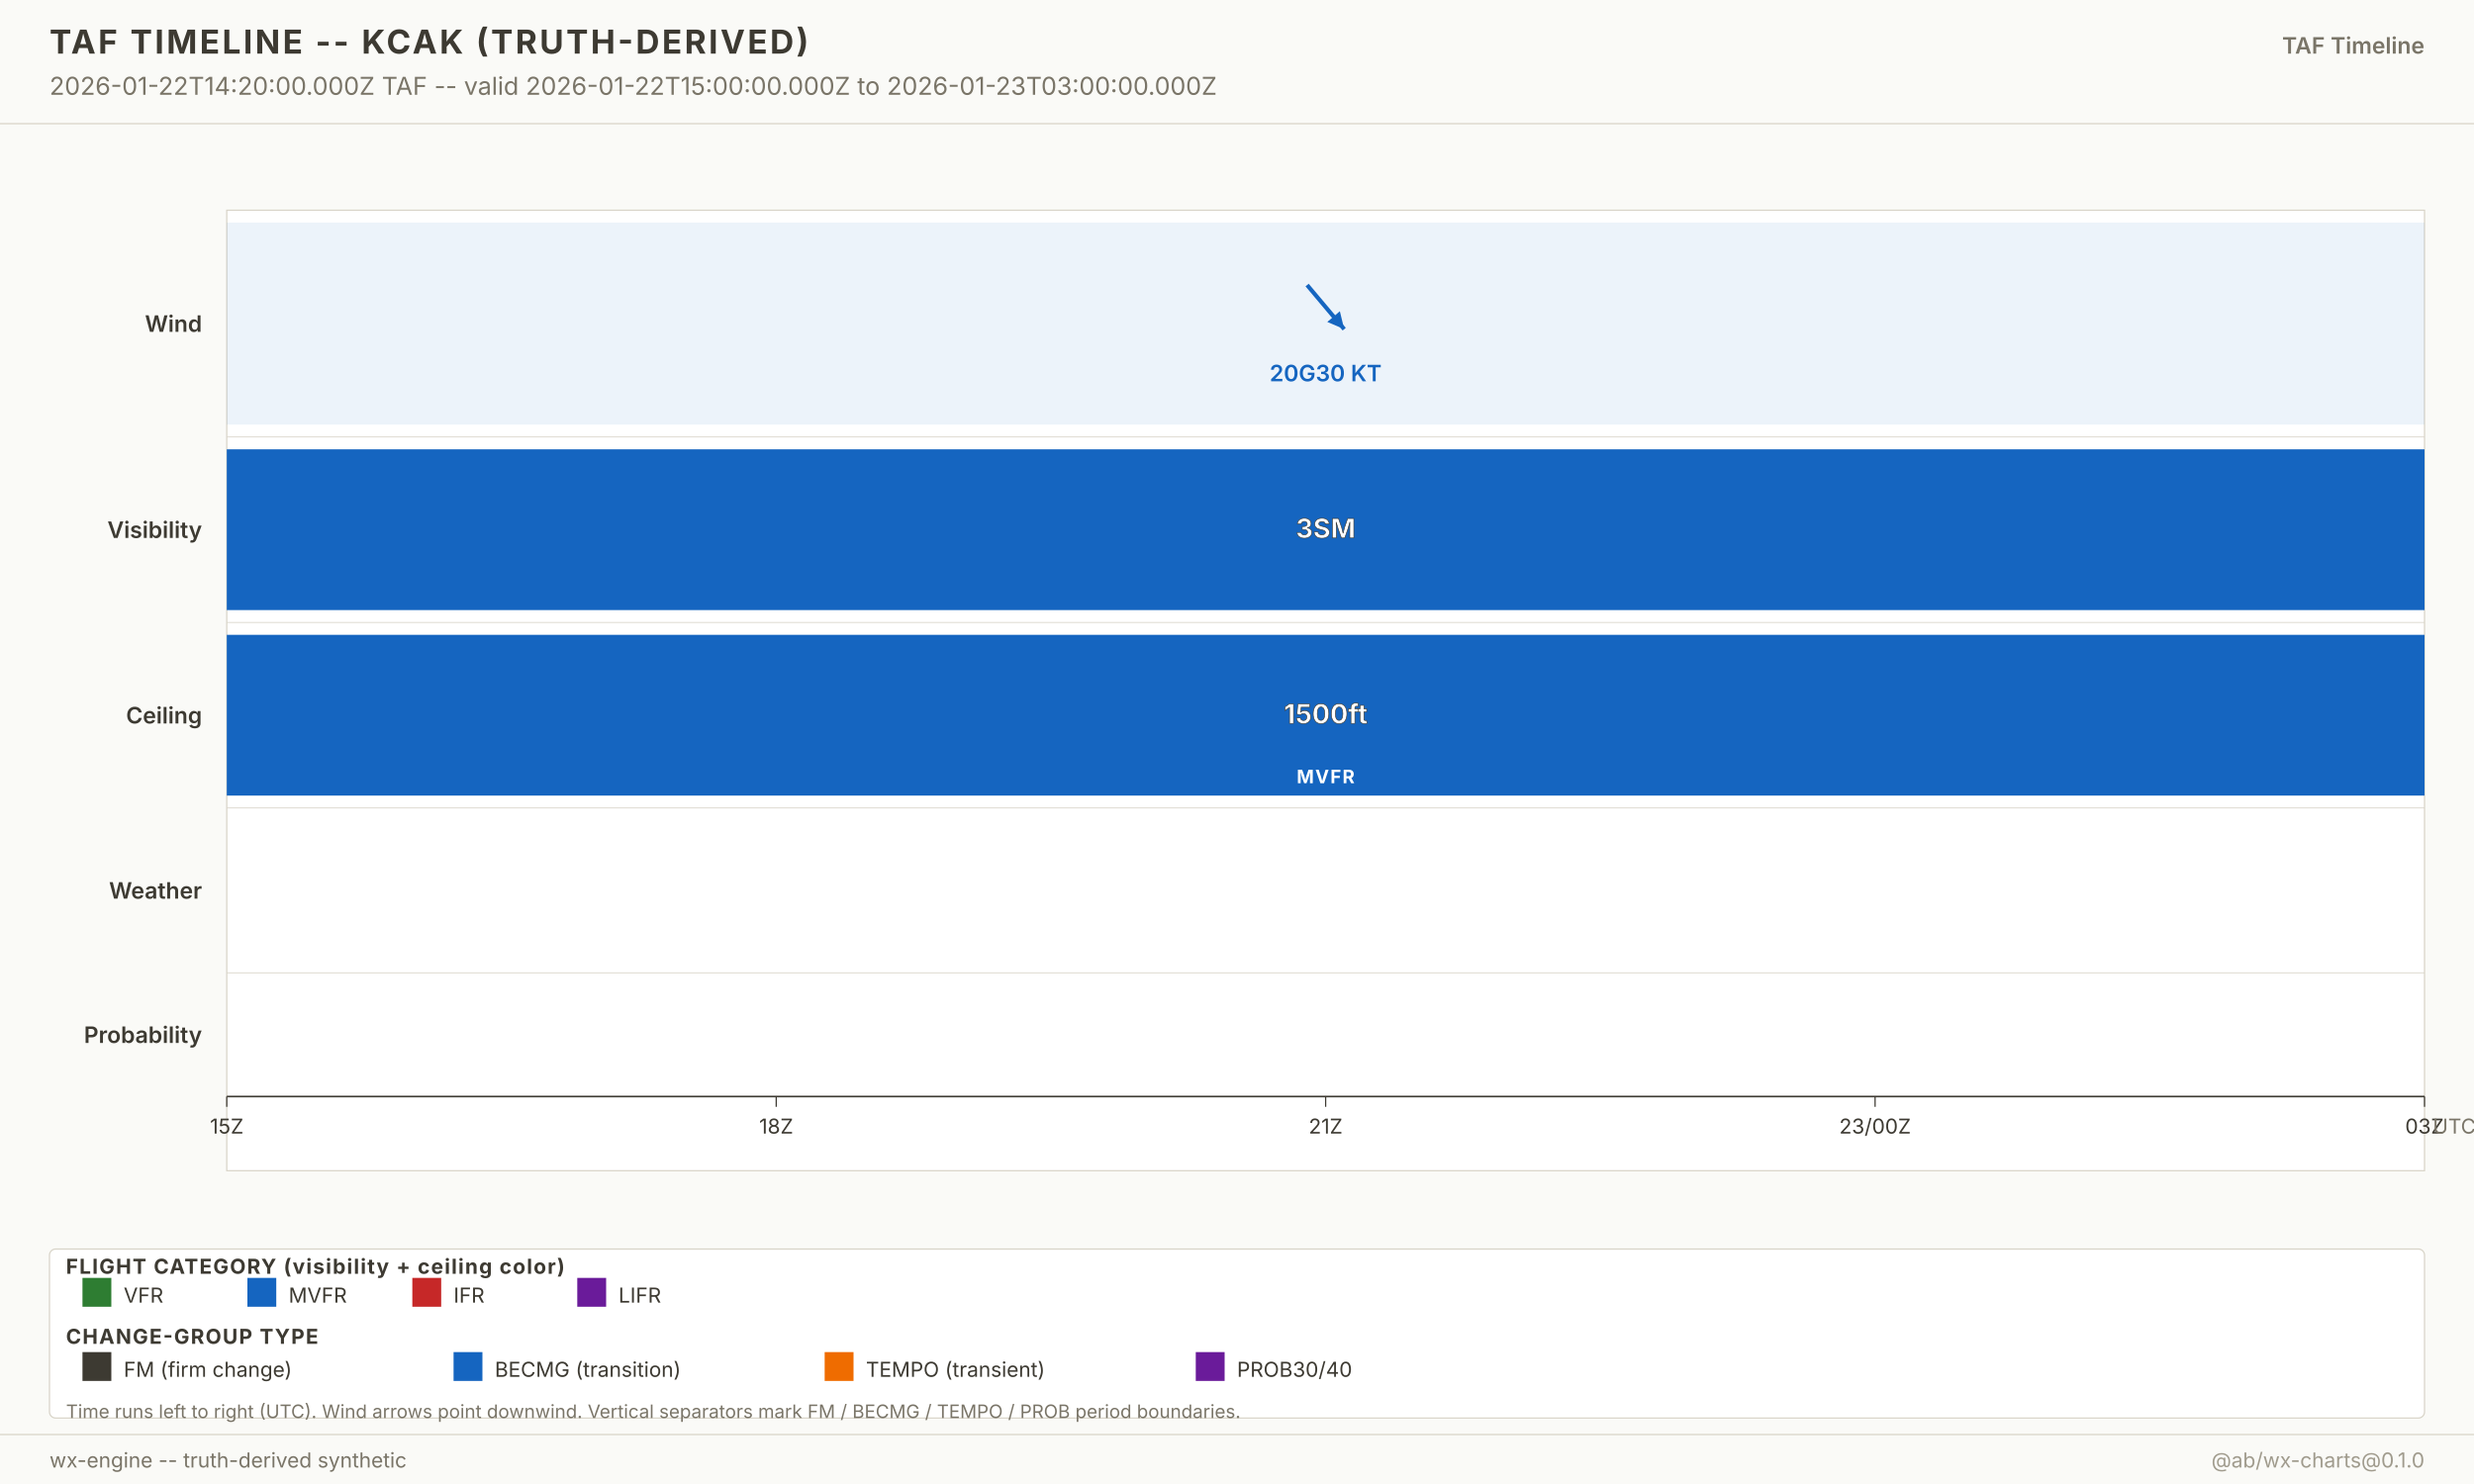
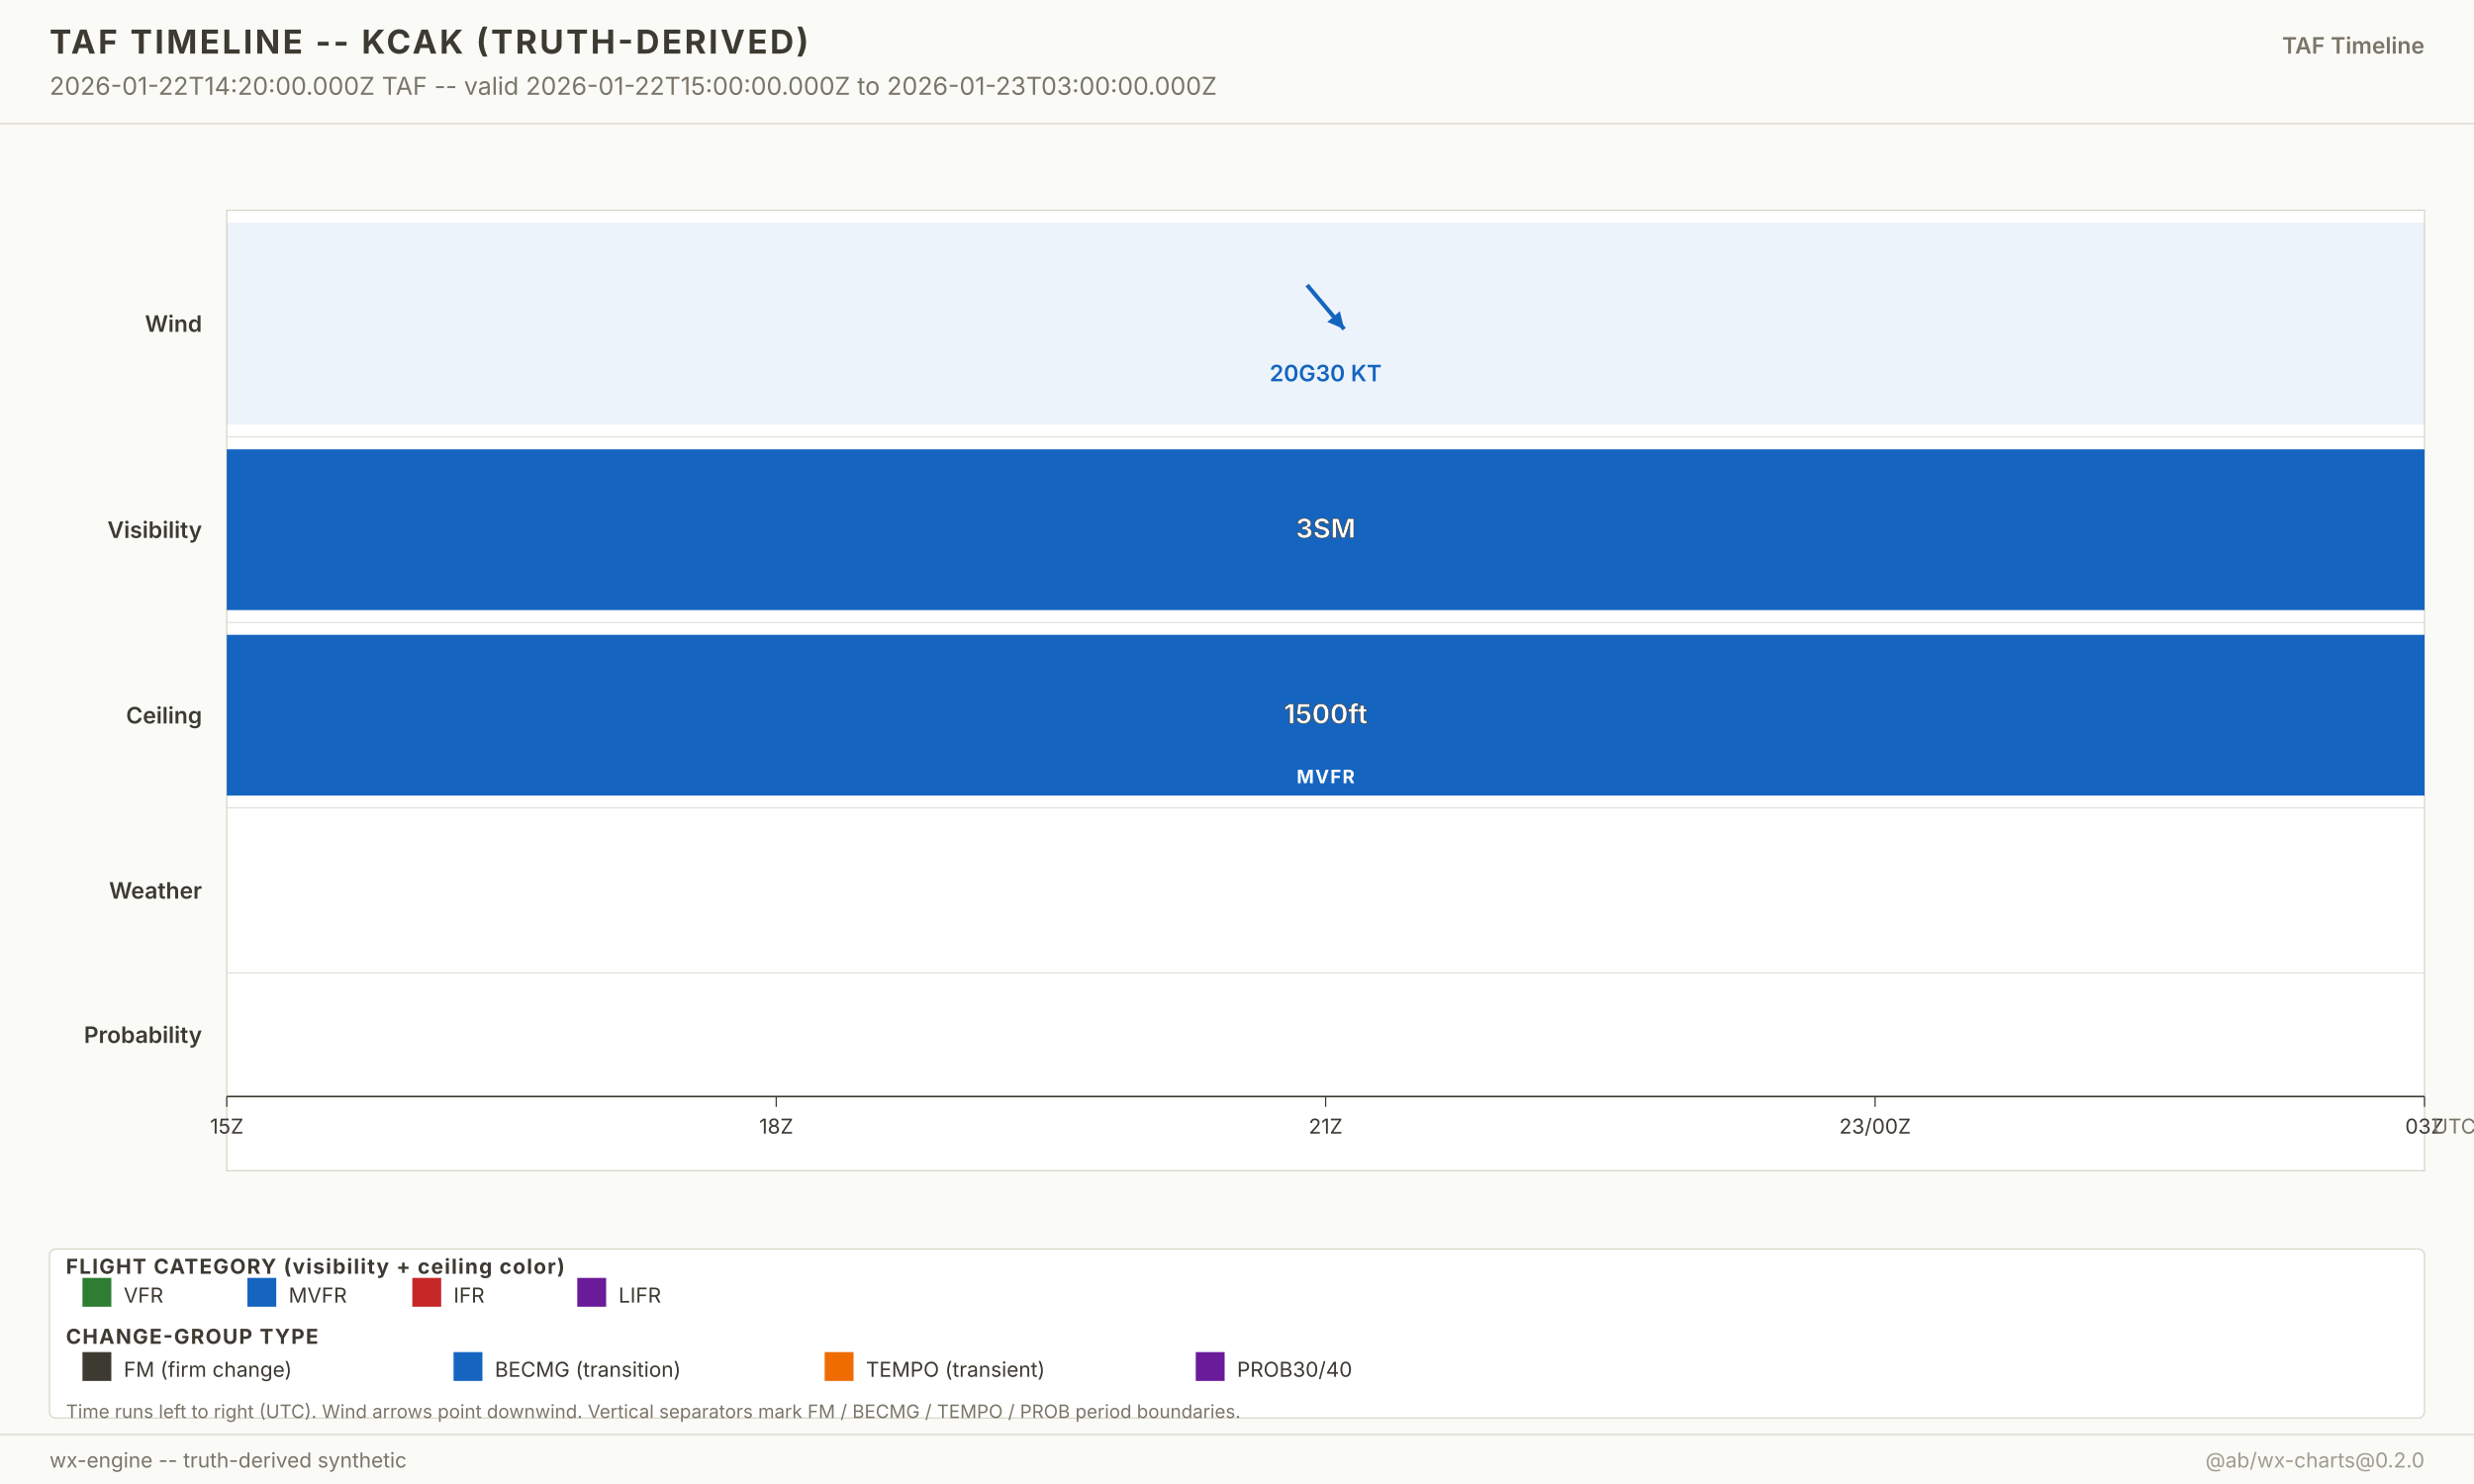
<svg xmlns="http://www.w3.org/2000/svg" width="1200" height="720" viewBox="0 0 1200 720" font-family="-apple-system, system-ui, sans-serif">
  <g class="layer-background">
    <rect x="0" y="0" width="1200" height="720" fill="#fafaf7" />
  </g>
  <g class="layer-graticule" />
+   <g class="layer-north-america-context" />
  <g class="layer-basemap-fill" />
  <g class="layer-basemap-borders" />
  <g class="layer-raster-overlay" />
  <g class="layer-basemap-re-stroke" />
  <g class="layer-vector-symbology">
    <g class="timeline-plot">
      <rect x="110" y="102" width="1066" height="466" fill="white" stroke="#d8d4c8" stroke-width="0.6" />
      <text x="98" y="161.0" text-anchor="end" font-size="11" font-weight="600" fill="#3d3a32">Wind</text>
      <rect x="110.0" y="108.0" width="1066.0" height="98.0" fill="#1565c0" fill-opacity="0.08" />
      <g opacity="1">
        <line x1="634.0" y1="138.3" x2="652.0" y2="159.7" stroke="#1565c0" stroke-width="2" />
        <polygon points="652.0,159.7 643.8,156.2 649.9,151.0" fill="#1565c0" />
      </g>
      <text x="643.0" y="185.0" text-anchor="middle" font-size="11" font-weight="600" fill="#1565c0" opacity="1">20G30 KT</text>
      <line x1="110" y1="212.0" x2="1176.0" y2="212.0" stroke="#d8d4c8" stroke-width="0.4" />
      <text x="98" y="261.0" text-anchor="end" font-size="11" font-weight="600" fill="#3d3a32">Visibility</text>
      <rect x="110.0" y="218.0" width="1066.0" height="78.0" fill="#1565c0" fill-opacity="1" />
      <text x="643.0" y="261.0" text-anchor="middle" font-size="13" font-weight="700" fill="white" stroke="#3d3a32" stroke-width="0.3">3SM</text>
      <line x1="110" y1="302.0" x2="1176.0" y2="302.0" stroke="#d8d4c8" stroke-width="0.4" />
      <text x="98" y="351.0" text-anchor="end" font-size="11" font-weight="600" fill="#3d3a32">Ceiling</text>
      <rect x="110.0" y="308.0" width="1066.0" height="78.0" fill="#1565c0" fill-opacity="1" />
      <text x="643.0" y="351.0" text-anchor="middle" font-size="13" font-weight="700" fill="white" stroke="#3d3a32" stroke-width="0.3">1500ft</text>
      <text x="643.0" y="380.0" text-anchor="middle" font-size="9" font-weight="700" fill="white" letter-spacing="0.6">MVFR</text>
      <line x1="110" y1="392.0" x2="1176.0" y2="392.0" stroke="#d8d4c8" stroke-width="0.4" />
      <text x="98" y="436.0" text-anchor="end" font-size="11" font-weight="600" fill="#3d3a32">Weather</text>
      <line x1="110" y1="472.0" x2="1176.0" y2="472.0" stroke="#d8d4c8" stroke-width="0.4" />
      <text x="98" y="506.0" text-anchor="end" font-size="11" font-weight="600" fill="#3d3a32">Probability</text>
      <line x1="110" y1="532.0" x2="1176.0" y2="532.0" stroke="#3d3a32" stroke-width="0.8" />
      <g class="time-axis">
        <line x1="110.0" y1="532.0" x2="110.0" y2="537.0" stroke="#3d3a32" stroke-width="0.6" />
        <text x="110.0" y="550.0" text-anchor="middle" font-size="10" fill="#3d3a32">15Z</text>
        <line x1="376.5" y1="532.0" x2="376.5" y2="537.0" stroke="#3d3a32" stroke-width="0.6" />
        <text x="376.5" y="550.0" text-anchor="middle" font-size="10" fill="#3d3a32">18Z</text>
        <line x1="643.0" y1="532.0" x2="643.0" y2="537.0" stroke="#3d3a32" stroke-width="0.6" />
        <text x="643.0" y="550.0" text-anchor="middle" font-size="10" fill="#3d3a32">21Z</text>
        <line x1="909.5" y1="532.0" x2="909.5" y2="537.0" stroke="#3d3a32" stroke-width="0.6" />
        <text x="909.5" y="550.0" text-anchor="middle" font-size="10" fill="#3d3a32">23/00Z</text>
        <line x1="1176.0" y1="532.0" x2="1176.0" y2="537.0" stroke="#3d3a32" stroke-width="0.6" />
        <text x="1176.0" y="550.0" text-anchor="middle" font-size="10" fill="#3d3a32">03Z</text>
        <text x="1180.0" y="550.0" font-size="10" fill="#7a7568">UTC</text>
      </g>
    </g>
  </g>
  <g class="layer-point-symbology" />
  <g class="layer-chrome">
    <g class="chrome-title">
      <rect x="0" y="0" width="1200" height="60" fill="#fafaf7" />
      <line x1="0" y1="60" x2="1200" y2="60" stroke="#d8d4c8" stroke-width="0.6" />
      <text x="24" y="26" font-size="16" font-weight="700" fill="#3d3a32" letter-spacing="1.2">TAF TIMELINE -- KCAK (TRUTH-DERIVED)</text>
      <text x="24" y="46" font-size="12" fill="#7a7568">2026-01-22T14:20:00.000Z TAF -- valid 2026-01-22T15:00:00.000Z to 2026-01-23T03:00:00.000Z</text>
      <text x="1176" y="26" text-anchor="end" font-size="11" font-weight="600" fill="#7a7568">TAF Timeline</text>
    </g>
    <g class="footer-taf-legend">
      <rect x="24" y="606" width="1152" height="82" fill="white" fill-opacity="0.94" stroke="#d8d4c8" stroke-width="0.6" rx="3" />
      <text x="32" y="618.0" font-size="10" font-weight="700" fill="#3d3a32" letter-spacing="0.6">FLIGHT CATEGORY (visibility + ceiling color)</text>
      <rect x="40" y="620.0" width="14" height="14" fill="#2e7d32" />
      <text x="60" y="632.0" font-size="10" fill="#3d3a32">VFR</text>
      <rect x="120" y="620.0" width="14" height="14" fill="#1565c0" />
      <text x="140" y="632.0" font-size="10" fill="#3d3a32">MVFR</text>
      <rect x="200" y="620.0" width="14" height="14" fill="#c62828" />
      <text x="220" y="632.0" font-size="10" fill="#3d3a32">IFR</text>
      <rect x="280" y="620.0" width="14" height="14" fill="#6a1b9a" />
      <text x="300" y="632.0" font-size="10" fill="#3d3a32">LIFR</text>
      <text x="32" y="652.0" font-size="10" font-weight="700" fill="#3d3a32" letter-spacing="0.6">CHANGE-GROUP TYPE</text>
      <rect x="40" y="656.0" width="14" height="14" fill="#3d3a32" />
      <text x="60" y="668.0" font-size="10" fill="#3d3a32">FM (firm change)</text>
      <rect x="220" y="656.0" width="14" height="14" fill="#1565c0" />
      <text x="240" y="668.0" font-size="10" fill="#3d3a32">BECMG (transition)</text>
      <rect x="400" y="656.0" width="14" height="14" fill="#ef6c00" />
      <text x="420" y="668.0" font-size="10" fill="#3d3a32">TEMPO (transient)</text>
      <rect x="580" y="656.0" width="14" height="14" fill="#6a1b9a" />
      <text x="600" y="668.0" font-size="10" fill="#3d3a32">PROB30/40</text>
      <text x="32" y="688.0" font-size="9" fill="#7a7568">Time runs left to right (UTC). Wind arrows point downwind. Vertical separators mark FM / BECMG / TEMPO / PROB period boundaries.</text>
    </g>
    <g class="chrome-footer">
      <rect x="0" y="696" width="1200" height="24" fill="#fafaf7" />
      <line x1="0" y1="696" x2="1200" y2="696" stroke="#d8d4c8" stroke-width="0.6" />
      <text x="24" y="712" font-size="10" fill="#7a7568">wx-engine -- truth-derived synthetic</text>
-       <text x="1176" y="712" text-anchor="end" font-size="10" fill="#a09b8d">@ab/wx-charts@0.1.0</text>
+       <text x="1176" y="712" text-anchor="end" font-size="10" fill="#a09b8d">@ab/wx-charts@0.2.0</text>
    </g>
  </g>
</svg>
